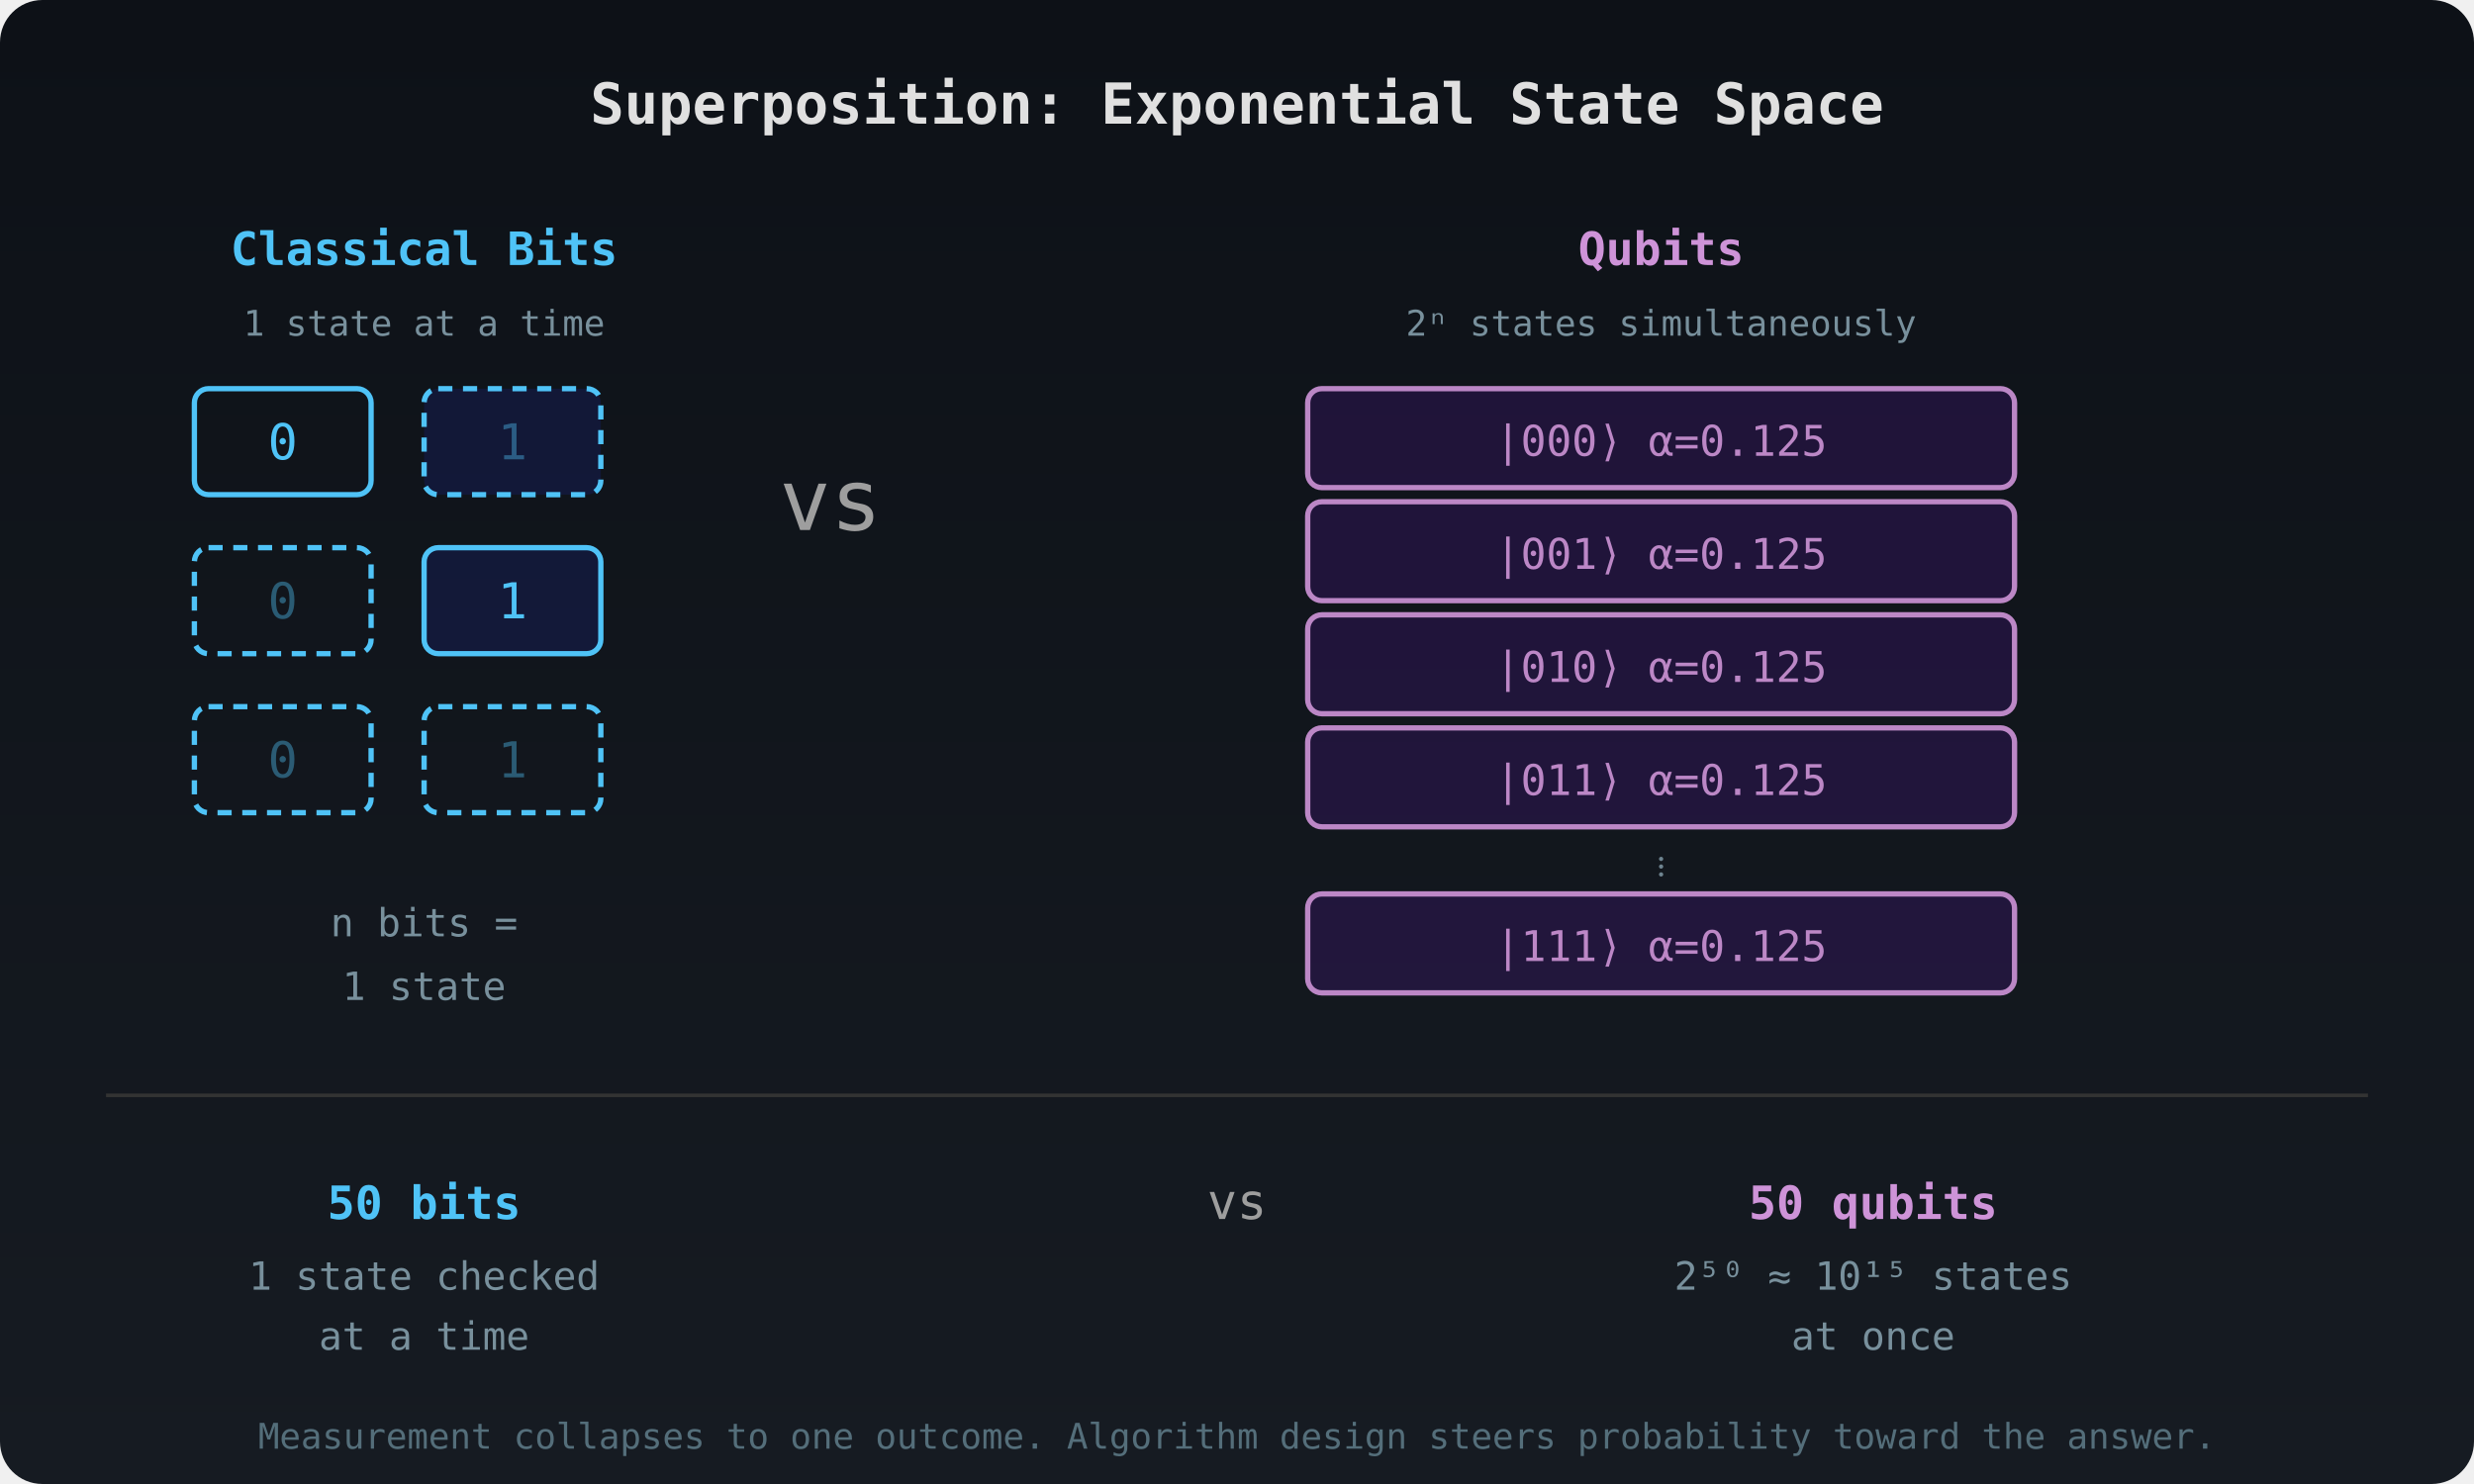
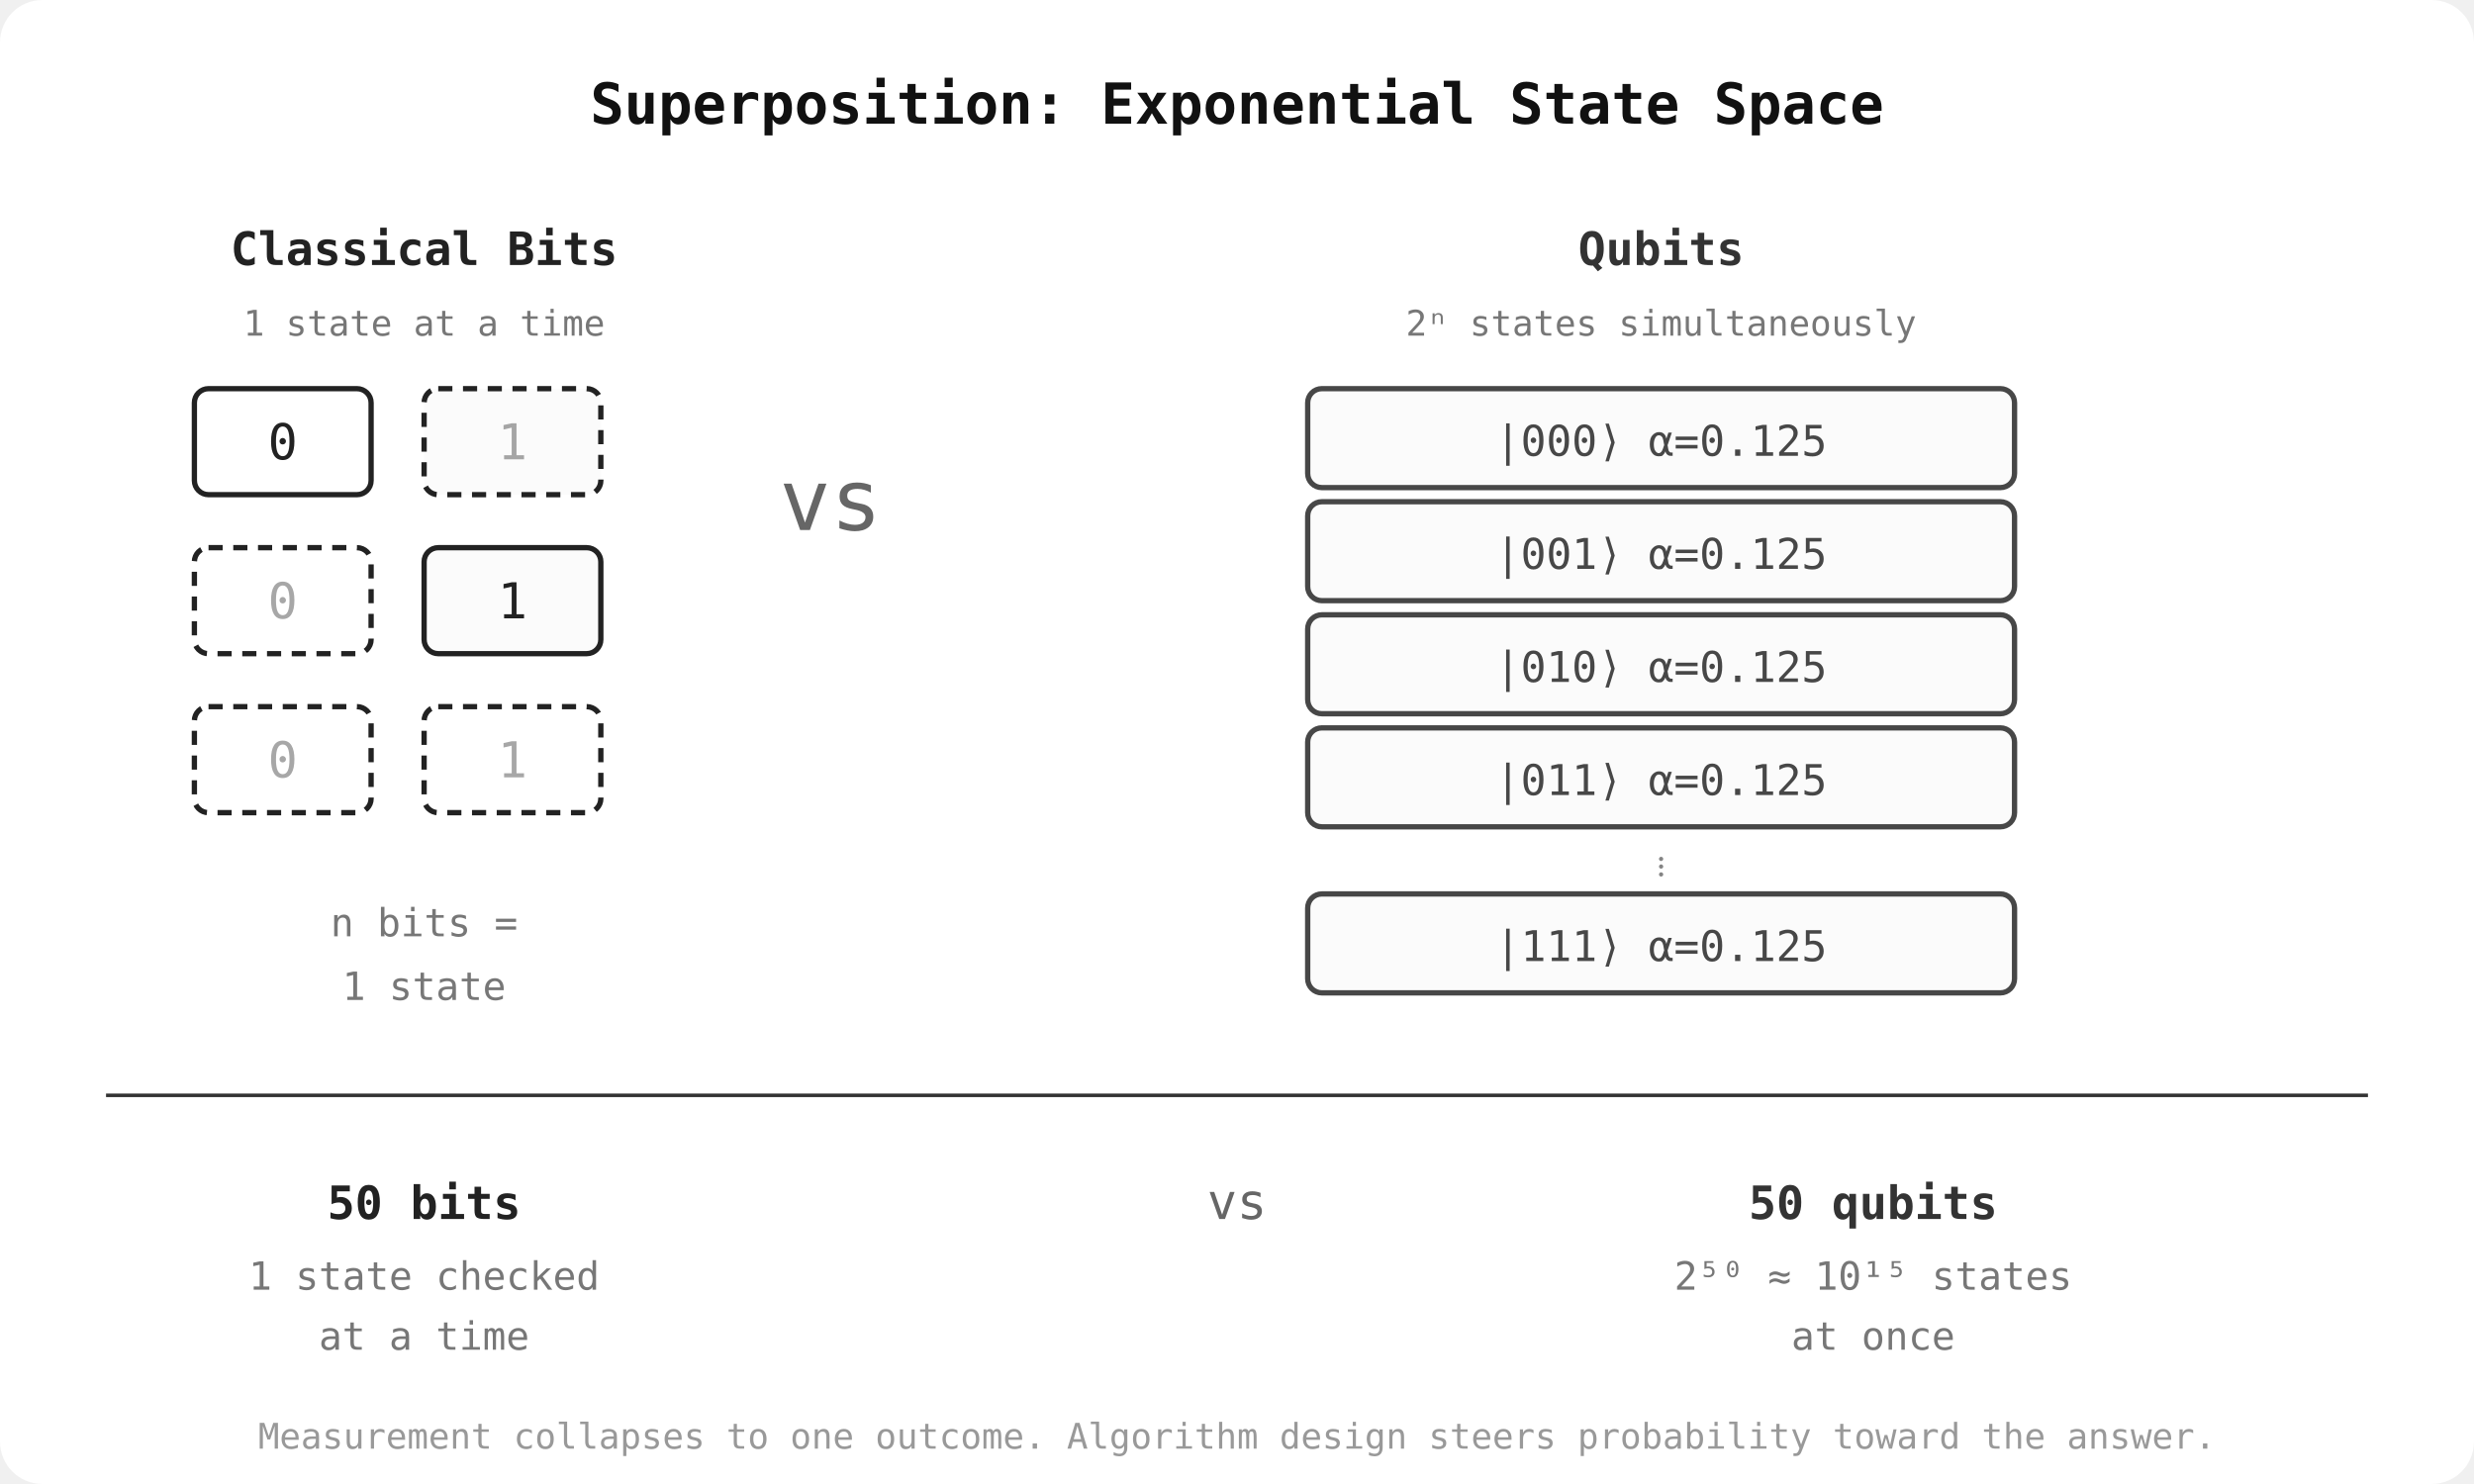
<svg xmlns="http://www.w3.org/2000/svg" viewBox="0 0 700 420" width="700" height="420">
-   <defs>
-     <linearGradient id="bgGrad" x1="0" y1="0" x2="0" y2="1">
-       <stop offset="0%" stop-color="#0d1117" />
-       <stop offset="100%" stop-color="#161b22" />
-     </linearGradient>
-   </defs>
-   <rect width="700" height="420" fill="url(#bgGrad)" rx="12" />
-   <text x="350" y="35" fill="#e0e0e0" font-family="monospace" font-size="16" text-anchor="middle" font-weight="bold">Superposition: Exponential State Space</text>
-   <text x="120" y="75" fill="#4fc3f7" font-family="monospace" font-size="13" text-anchor="middle" font-weight="bold">Classical Bits</text>
-   <text x="120" y="95" fill="#78909c" font-family="monospace" font-size="10" text-anchor="middle">1 state at a time</text>
-   <rect x="55" y="110" width="50" height="30" rx="4" fill="none" stroke="#4fc3f7" stroke-width="1.5" />
-   <text x="80" y="130" fill="#4fc3f7" font-family="monospace" font-size="14" text-anchor="middle">0</text>
-   <rect x="120" y="110" width="50" height="30" rx="4" fill="#1a237e" fill-opacity="0.3" stroke="#4fc3f7" stroke-width="1.5" stroke-dasharray="4,3" />
-   <text x="145" y="130" fill="#4fc3f7" font-family="monospace" font-size="14" text-anchor="middle" opacity="0.4">1</text>
-   <rect x="55" y="155" width="50" height="30" rx="4" fill="none" stroke="#4fc3f7" stroke-width="1.5" stroke-dasharray="4,3" />
-   <text x="80" y="175" fill="#4fc3f7" font-family="monospace" font-size="14" text-anchor="middle" opacity="0.4">0</text>
-   <rect x="120" y="155" width="50" height="30" rx="4" fill="#1a237e" fill-opacity="0.3" stroke="#4fc3f7" stroke-width="1.5" />
-   <text x="145" y="175" fill="#4fc3f7" font-family="monospace" font-size="14" text-anchor="middle">1</text>
-   <rect x="55" y="200" width="50" height="30" rx="4" fill="none" stroke="#4fc3f7" stroke-width="1.5" stroke-dasharray="4,3" />
-   <text x="80" y="220" fill="#4fc3f7" font-family="monospace" font-size="14" text-anchor="middle" opacity="0.4">0</text>
-   <rect x="120" y="200" width="50" height="30" rx="4" fill="none" stroke="#4fc3f7" stroke-width="1.5" stroke-dasharray="4,3" />
-   <text x="145" y="220" fill="#4fc3f7" font-family="monospace" font-size="14" text-anchor="middle" opacity="0.4">1</text>
-   <text x="120" y="265" fill="#78909c" font-family="monospace" font-size="11" text-anchor="middle">n bits =</text>
-   <text x="120" y="283" fill="#78909c" font-family="monospace" font-size="11" text-anchor="middle">1 state</text>
-   <text x="235" y="150" fill="#9e9e9e" font-family="monospace" font-size="24" text-anchor="middle">vs</text>
-   <text x="470" y="75" fill="#ce93d8" font-family="monospace" font-size="13" text-anchor="middle" font-weight="bold">Qubits</text>
-   <text x="470" y="95" fill="#78909c" font-family="monospace" font-size="10" text-anchor="middle">2ⁿ states simultaneously</text>
+   <rect width="700" height="420" fill="#ffffff" rx="12" />
+   <text x="350" y="35" fill="#111111" font-family="monospace" font-size="16" text-anchor="middle" font-weight="bold">Superposition: Exponential State Space</text>
+   <text x="120" y="75" fill="#222222" font-family="monospace" font-size="13" text-anchor="middle" font-weight="bold">Classical Bits</text>
+   <text x="120" y="95" fill="#777777" font-family="monospace" font-size="10" text-anchor="middle">1 state at a time</text>
+   <rect x="55" y="110" width="50" height="30" rx="4" fill="none" stroke="#222222" stroke-width="1.5" />
+   <text x="80" y="130" fill="#222222" font-family="monospace" font-size="14" text-anchor="middle">0</text>
+   <rect x="120" y="110" width="50" height="30" rx="4" fill="#cccccc" fill-opacity="0.08" stroke="#222222" stroke-width="1.5" stroke-dasharray="4,3" />
+   <text x="145" y="130" fill="#222222" font-family="monospace" font-size="14" text-anchor="middle" opacity="0.4">1</text>
+   <rect x="55" y="155" width="50" height="30" rx="4" fill="none" stroke="#222222" stroke-width="1.5" stroke-dasharray="4,3" />
+   <text x="80" y="175" fill="#222222" font-family="monospace" font-size="14" text-anchor="middle" opacity="0.4">0</text>
+   <rect x="120" y="155" width="50" height="30" rx="4" fill="#cccccc" fill-opacity="0.08" stroke="#222222" stroke-width="1.5" />
+   <text x="145" y="175" fill="#222222" font-family="monospace" font-size="14" text-anchor="middle">1</text>
+   <rect x="55" y="200" width="50" height="30" rx="4" fill="none" stroke="#222222" stroke-width="1.5" stroke-dasharray="4,3" />
+   <text x="80" y="220" fill="#222222" font-family="monospace" font-size="14" text-anchor="middle" opacity="0.4">0</text>
+   <rect x="120" y="200" width="50" height="30" rx="4" fill="none" stroke="#222222" stroke-width="1.5" stroke-dasharray="4,3" />
+   <text x="145" y="220" fill="#222222" font-family="monospace" font-size="14" text-anchor="middle" opacity="0.4">1</text>
+   <text x="120" y="265" fill="#777777" font-family="monospace" font-size="11" text-anchor="middle">n bits =</text>
+   <text x="120" y="283" fill="#777777" font-family="monospace" font-size="11" text-anchor="middle">1 state</text>
+   <text x="235" y="150" fill="#666666" font-family="monospace" font-size="24" text-anchor="middle">vs</text>
+   <text x="470" y="75" fill="#333333" font-family="monospace" font-size="13" text-anchor="middle" font-weight="bold">Qubits</text>
+   <text x="470" y="95" fill="#777777" font-family="monospace" font-size="10" text-anchor="middle">2ⁿ states simultaneously</text>
  <g opacity="0.9">
-     <rect x="370" y="110" width="200" height="28" rx="4" fill="#4a148c" fill-opacity="0.3" stroke="#ce93d8" stroke-width="1.5" />
-     <text x="470" y="129" fill="#ce93d8" font-family="monospace" font-size="12" text-anchor="middle">|000⟩  α=0.125</text>
-     <rect x="370" y="142" width="200" height="28" rx="4" fill="#4a148c" fill-opacity="0.3" stroke="#ce93d8" stroke-width="1.5" />
-     <text x="470" y="161" fill="#ce93d8" font-family="monospace" font-size="12" text-anchor="middle">|001⟩  α=0.125</text>
-     <rect x="370" y="174" width="200" height="28" rx="4" fill="#4a148c" fill-opacity="0.3" stroke="#ce93d8" stroke-width="1.5" />
-     <text x="470" y="193" fill="#ce93d8" font-family="monospace" font-size="12" text-anchor="middle">|010⟩  α=0.125</text>
-     <rect x="370" y="206" width="200" height="28" rx="4" fill="#4a148c" fill-opacity="0.3" stroke="#ce93d8" stroke-width="1.5" />
-     <text x="470" y="225" fill="#ce93d8" font-family="monospace" font-size="12" text-anchor="middle">|011⟩  α=0.125</text>
-     <text x="470" y="248" fill="#78909c" font-family="monospace" font-size="12" text-anchor="middle">⋮</text>
-     <rect x="370" y="253" width="200" height="28" rx="4" fill="#4a148c" fill-opacity="0.3" stroke="#ce93d8" stroke-width="1.5" />
-     <text x="470" y="272" fill="#ce93d8" font-family="monospace" font-size="12" text-anchor="middle">|111⟩  α=0.125</text>
+     <rect x="370" y="110" width="200" height="28" rx="4" fill="#bbbbbb" fill-opacity="0.08" stroke="#333333" stroke-width="1.5" />
+     <text x="470" y="129" fill="#333333" font-family="monospace" font-size="12" text-anchor="middle">|000⟩  α=0.125</text>
+     <rect x="370" y="142" width="200" height="28" rx="4" fill="#bbbbbb" fill-opacity="0.08" stroke="#333333" stroke-width="1.5" />
+     <text x="470" y="161" fill="#333333" font-family="monospace" font-size="12" text-anchor="middle">|001⟩  α=0.125</text>
+     <rect x="370" y="174" width="200" height="28" rx="4" fill="#bbbbbb" fill-opacity="0.08" stroke="#333333" stroke-width="1.5" />
+     <text x="470" y="193" fill="#333333" font-family="monospace" font-size="12" text-anchor="middle">|010⟩  α=0.125</text>
+     <rect x="370" y="206" width="200" height="28" rx="4" fill="#bbbbbb" fill-opacity="0.08" stroke="#333333" stroke-width="1.5" />
+     <text x="470" y="225" fill="#333333" font-family="monospace" font-size="12" text-anchor="middle">|011⟩  α=0.125</text>
+     <text x="470" y="248" fill="#777777" font-family="monospace" font-size="12" text-anchor="middle">⋮</text>
+     <rect x="370" y="253" width="200" height="28" rx="4" fill="#bbbbbb" fill-opacity="0.08" stroke="#333333" stroke-width="1.5" />
+     <text x="470" y="272" fill="#333333" font-family="monospace" font-size="12" text-anchor="middle">|111⟩  α=0.125</text>
  </g>
  <line x1="30" y1="310" x2="670" y2="310" stroke="#333" stroke-width="1" />
-   <text x="120" y="345" fill="#4fc3f7" font-family="monospace" font-size="13" text-anchor="middle" font-weight="bold">50 bits</text>
-   <text x="120" y="365" fill="#78909c" font-family="monospace" font-size="11" text-anchor="middle">1 state checked</text>
-   <text x="120" y="382" fill="#78909c" font-family="monospace" font-size="11" text-anchor="middle">at a time</text>
-   <text x="350" y="345" fill="#9e9e9e" font-family="monospace" font-size="14" text-anchor="middle">vs</text>
-   <text x="530" y="345" fill="#ce93d8" font-family="monospace" font-size="13" text-anchor="middle" font-weight="bold">50 qubits</text>
-   <text x="530" y="365" fill="#78909c" font-family="monospace" font-size="11" text-anchor="middle">2⁵⁰ ≈ 10¹⁵ states</text>
-   <text x="530" y="382" fill="#78909c" font-family="monospace" font-size="11" text-anchor="middle">at once</text>
-   <text x="350" y="410" fill="#546e7a" font-family="monospace" font-size="10" text-anchor="middle">Measurement collapses to one outcome. Algorithm design steers probability toward the answer.</text>
+   <text x="120" y="345" fill="#222222" font-family="monospace" font-size="13" text-anchor="middle" font-weight="bold">50 bits</text>
+   <text x="120" y="365" fill="#777777" font-family="monospace" font-size="11" text-anchor="middle">1 state checked</text>
+   <text x="120" y="382" fill="#777777" font-family="monospace" font-size="11" text-anchor="middle">at a time</text>
+   <text x="350" y="345" fill="#666666" font-family="monospace" font-size="14" text-anchor="middle">vs</text>
+   <text x="530" y="345" fill="#333333" font-family="monospace" font-size="13" text-anchor="middle" font-weight="bold">50 qubits</text>
+   <text x="530" y="365" fill="#777777" font-family="monospace" font-size="11" text-anchor="middle">2⁵⁰ ≈ 10¹⁵ states</text>
+   <text x="530" y="382" fill="#777777" font-family="monospace" font-size="11" text-anchor="middle">at once</text>
+   <text x="350" y="410" fill="#999999" font-family="monospace" font-size="10" text-anchor="middle">Measurement collapses to one outcome. Algorithm design steers probability toward the answer.</text>
</svg>
